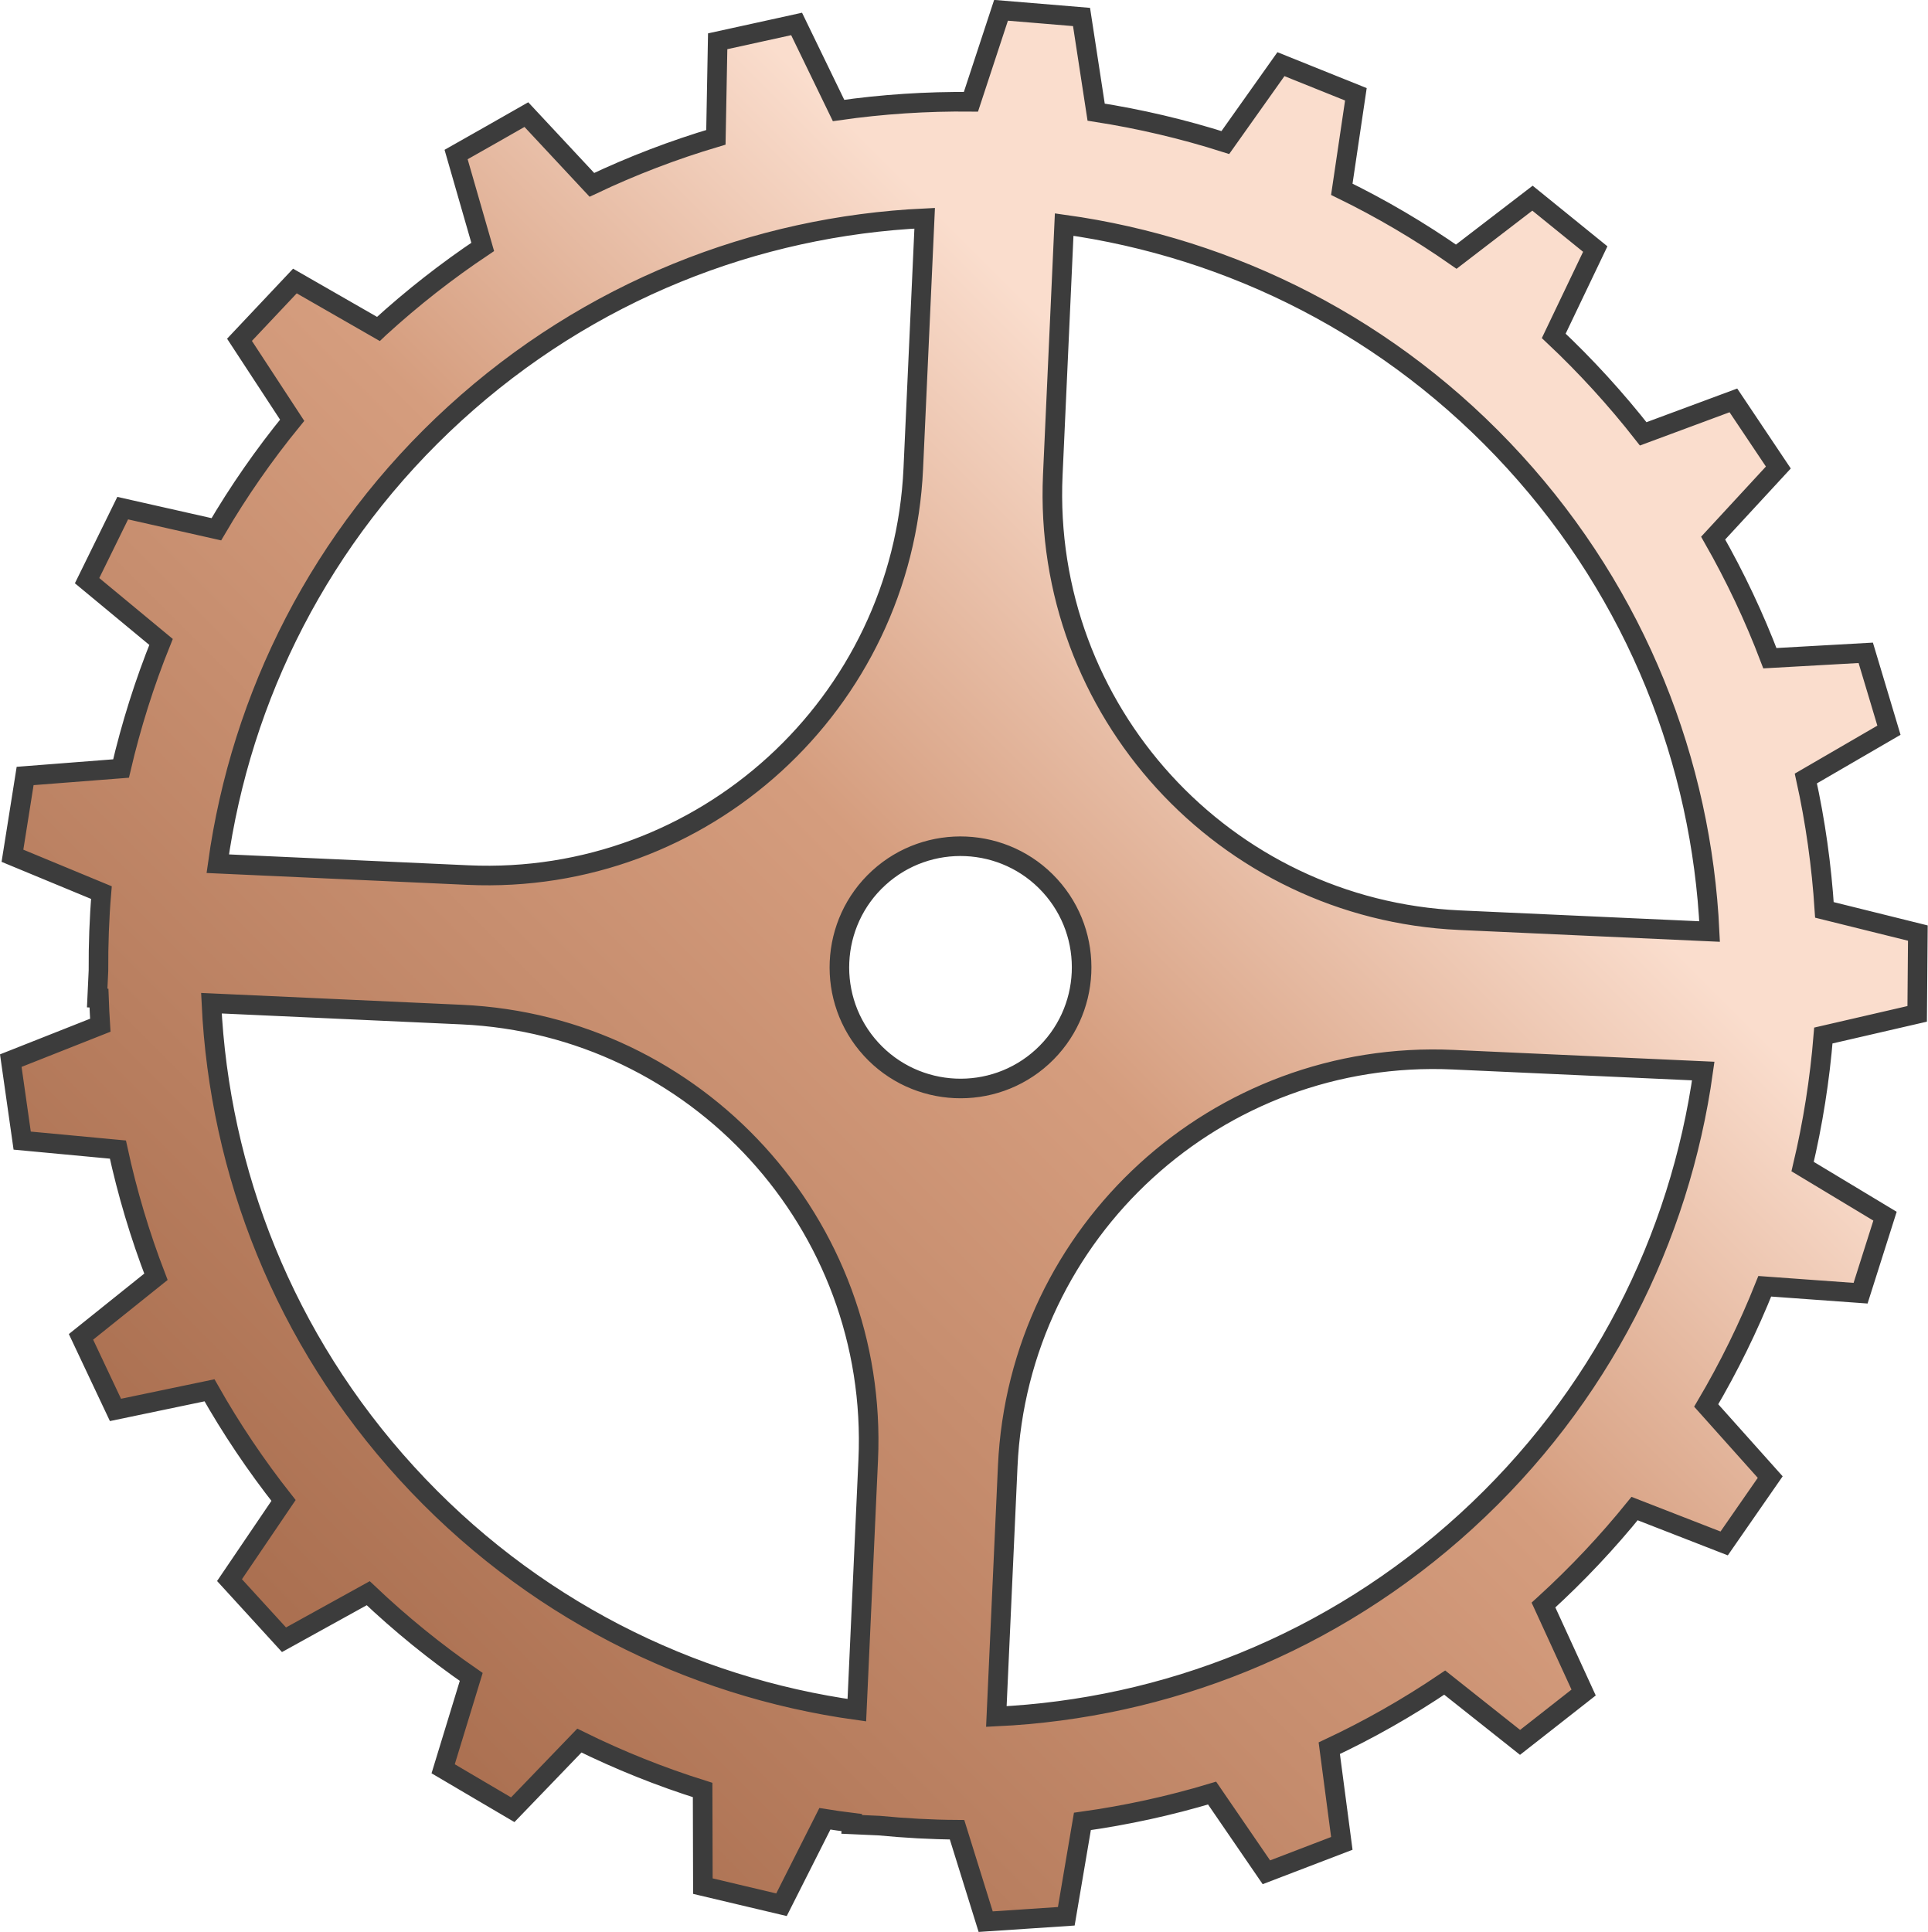
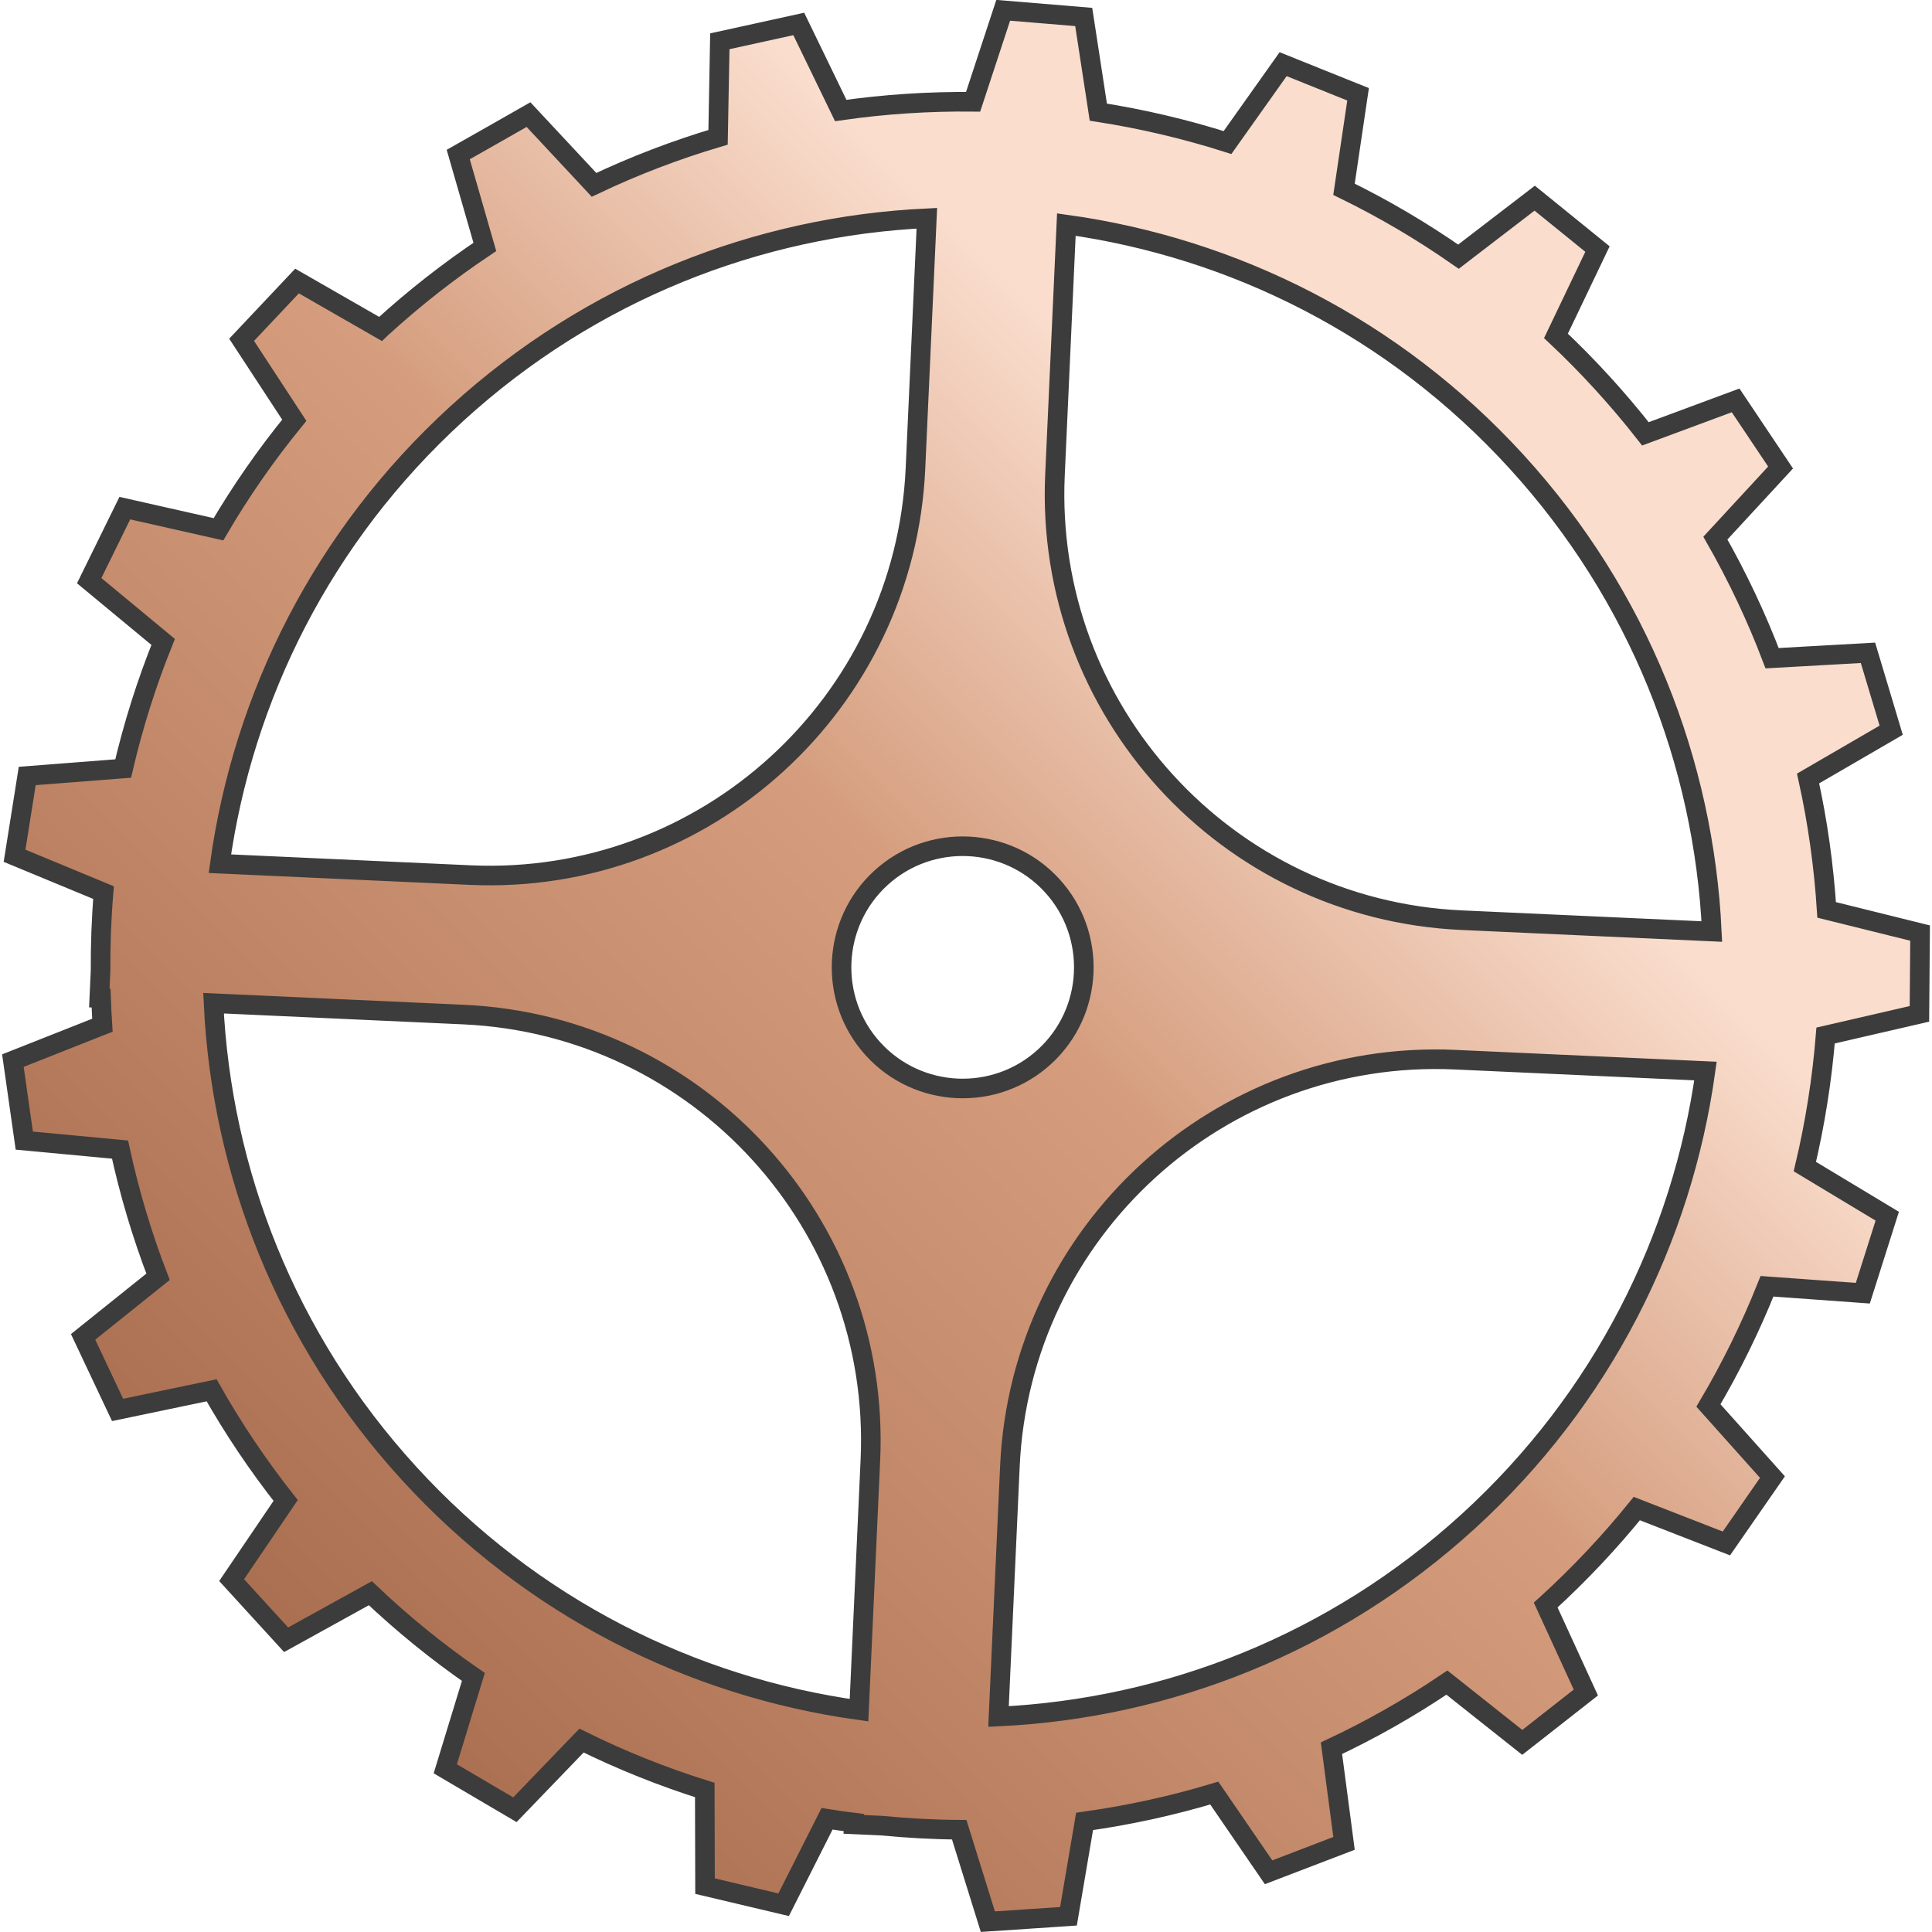
- <svg xmlns="http://www.w3.org/2000/svg" version="1.1" id="圖層_1" x="0px" y="0px" width="98.454px" height="98.669px" viewBox="0 0 98.454 98.669" enable-background="new 0 0 98.454 98.669" xml:space="preserve">
+ <svg xmlns="http://www.w3.org/2000/svg" version="1.1" id="圖層_1" x="0px" y="0px" width="100px" height="100px" viewBox="0 0 98.454 98.669" enable-background="new 0 0 98.454 98.669" xml:space="preserve">
  <linearGradient id="SVGID_1_" gradientUnits="userSpaceOnUse" x1="83.559" y1="14.809" x2="14.563" y2="83.804">
    <stop offset="0.229" style="stop-color:#FADDCD" />
    <stop offset="0.491" style="stop-color:#D59D7E" />
    <stop offset="1" style="stop-color:#AA6F50" />
  </linearGradient>
  <path fill="url(#SVGID_1_)" stroke="#3C3C3C" stroke-miterlimit="10" d="M19.392,16.736c-0.022,0.021-0.044,0.042-0.066,0.063  l-4.264-2.447l-1.415,1.501l-1.415,1.501l2.69,4.109c-1.448,1.773-2.74,3.635-3.872,5.567l-4.783-1.079l-0.909,1.852l-0.91,1.852  l3.777,3.129c-0.851,2.108-1.53,4.271-2.043,6.465l-4.899,0.381l-0.323,2.037l-0.324,2.037l4.544,1.882  c-0.112,1.323-0.158,2.651-0.151,3.979L4.964,50.97l0.091,0.004c0.017,0.461,0.036,0.924,0.067,1.385l-4.571,1.808l0.291,2.042  l0.291,2.043l4.889,0.458c0.477,2.2,1.123,4.373,1.942,6.497l-3.827,3.068l0.88,1.865l0.881,1.866l4.802-1.002  c1.1,1.944,2.36,3.826,3.781,5.626l-2.759,4.068l1.392,1.523l1.391,1.523l4.302-2.377c1.664,1.578,3.423,3.005,5.261,4.275  l-1.434,4.691l1.778,1.047l1.777,1.045l3.402-3.532c2.042,1.009,4.146,1.85,6.295,2.524l0.013,4.909l2.008,0.476l2.007,0.475  l2.216-4.389c0.456,0.074,0.914,0.135,1.373,0.193l-0.005,0.092l1.406,0.063c1.322,0.127,2.648,0.202,3.977,0.21l1.462,4.695  l2.059-0.137l2.058-0.138l0.823-4.845c2.232-0.311,4.447-0.792,6.624-1.447l2.773,4.045l1.926-0.738l1.927-0.738l-0.641-4.86  c2.028-0.952,3.999-2.069,5.896-3.351l3.848,3.053l1.624-1.273l1.623-1.273l-2.051-4.469c0.022-0.02,0.045-0.039,0.067-0.06  c1.675-1.528,3.203-3.157,4.587-4.866l4.575,1.781l1.176-1.695l1.176-1.694l-3.269-3.657c1.16-1.964,2.158-4,2.991-6.088  l4.893,0.354l0.624-1.967l0.624-1.966l-4.208-2.534c0.524-2.205,0.877-4.442,1.059-6.693l4.792-1.106l0.017-2.063l0.017-2.063  l-4.772-1.184c-0.145-2.252-0.458-4.496-0.948-6.711l4.244-2.465l-0.592-1.977l-0.593-1.976l-4.896,0.275  c-0.798-2.099-1.765-4.148-2.897-6.134l3.329-3.605l-1.148-1.714l-1.148-1.714l-4.606,1.709c-0.691-0.883-1.421-1.746-2.189-2.588  c-0.77-0.843-1.563-1.648-2.38-2.416l2.12-4.433l-1.603-1.3l-1.603-1.299l-3.893,2.988c-1.874-1.309-3.828-2.457-5.846-3.442  l0.719-4.851l-1.914-0.769l-1.914-0.77l-2.84,4.003c-2.162-0.688-4.368-1.205-6.598-1.553l-0.746-4.86l-2.056-0.171l-2.056-0.17  l-1.537,4.672c-2.258-0.023-4.519,0.123-6.761,0.445l-2.143-4.42l-2.015,0.443l-2.016,0.442l-0.091,4.905  c-2.156,0.64-4.273,1.448-6.334,2.427l-3.346-3.587L25.09,6.875l-1.795,1.017l1.359,4.719  C22.826,13.833,21.065,15.208,19.392,16.736z M20.771,75.231c-6.266-6.862-9.565-15.386-9.973-23.996l12.781,0.581  c12.015,0.547,21.311,10.729,20.765,22.743L43.763,87.34C35.226,86.154,27.036,82.093,20.771,75.231z M44.884,44.833  c2.521-2.301,6.443-2.123,8.744,0.398c2.301,2.52,2.123,6.442-0.397,8.744c-2.521,2.301-6.442,2.122-8.744-0.398  C42.186,51.058,42.364,47.135,44.884,44.833z M86.993,54.699c-1.188,8.538-5.247,16.727-12.109,22.992  c-6.863,6.267-15.387,9.566-23.996,9.973l0.581-12.781c0.546-12.014,10.729-21.311,22.743-20.764L86.993,54.699z M77.344,23.579  c6.267,6.862,9.565,15.386,9.973,23.995l-12.781-0.58C62.521,46.447,53.225,36.265,53.771,24.25l0.581-12.781  C62.89,12.656,71.078,16.716,77.344,23.579z M47.227,11.146l-0.581,12.781C46.1,35.941,35.917,45.238,23.903,44.691L11.122,44.11  c1.187-8.537,5.246-16.726,12.108-22.991C30.094,14.852,38.617,11.552,47.227,11.146z" />
</svg>
